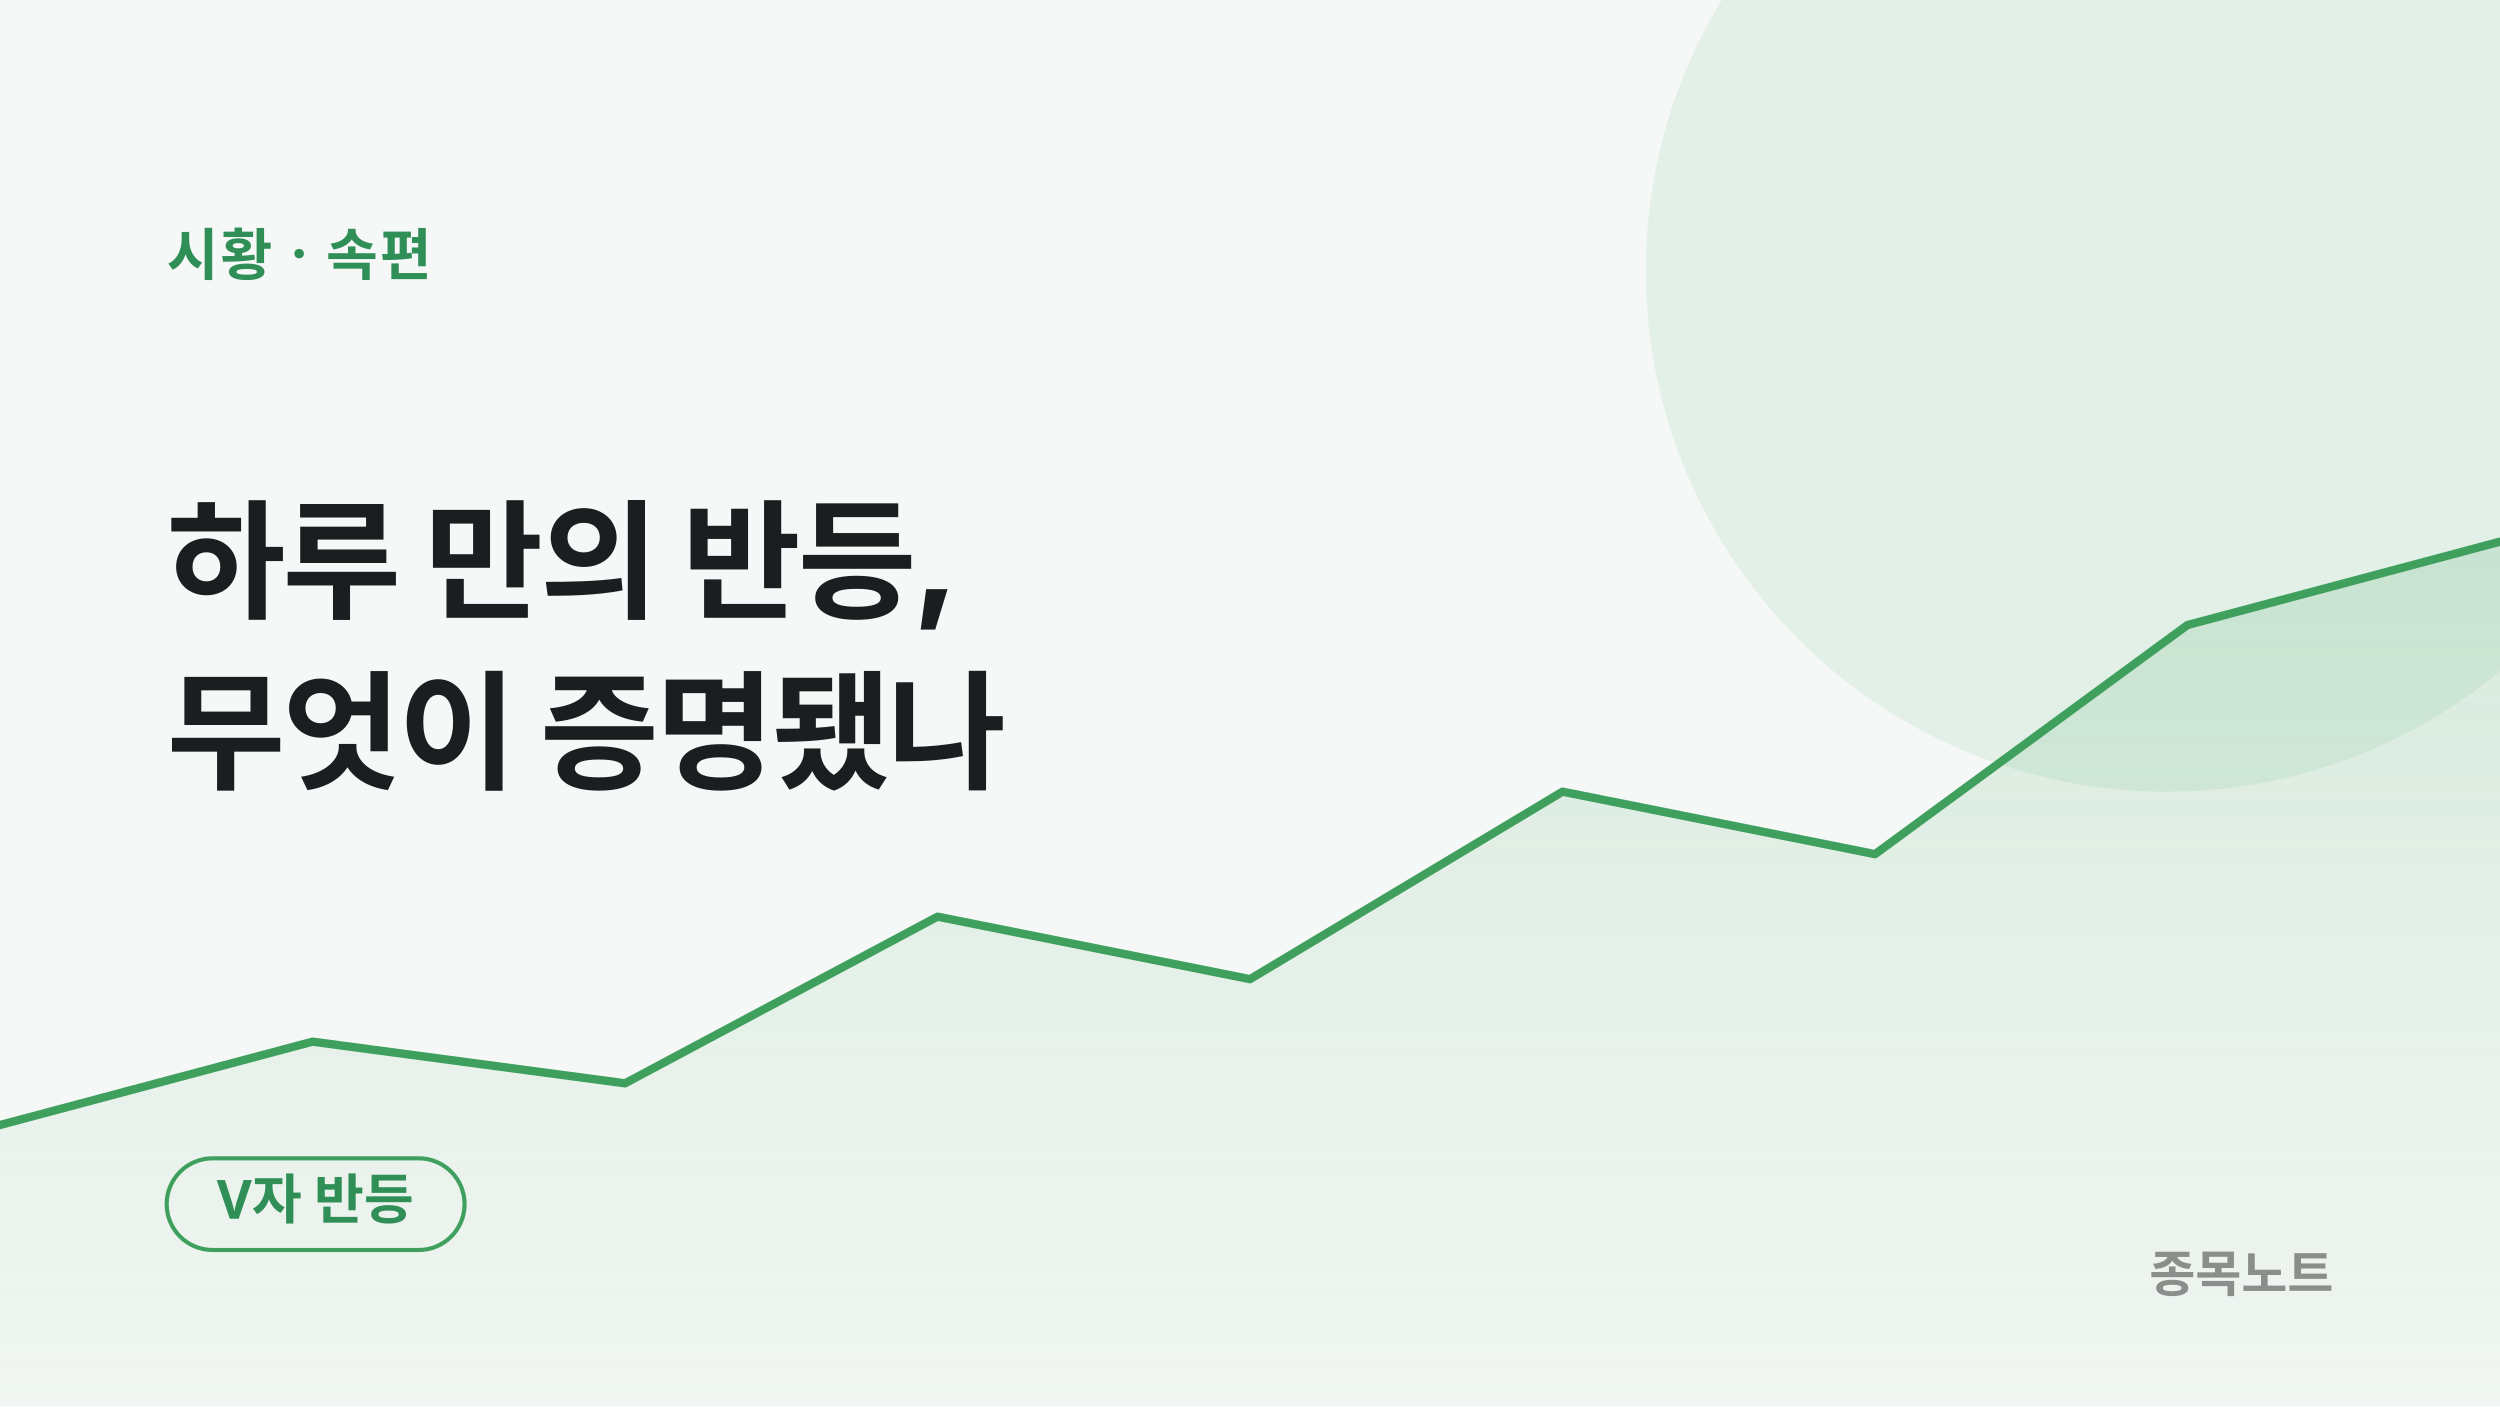
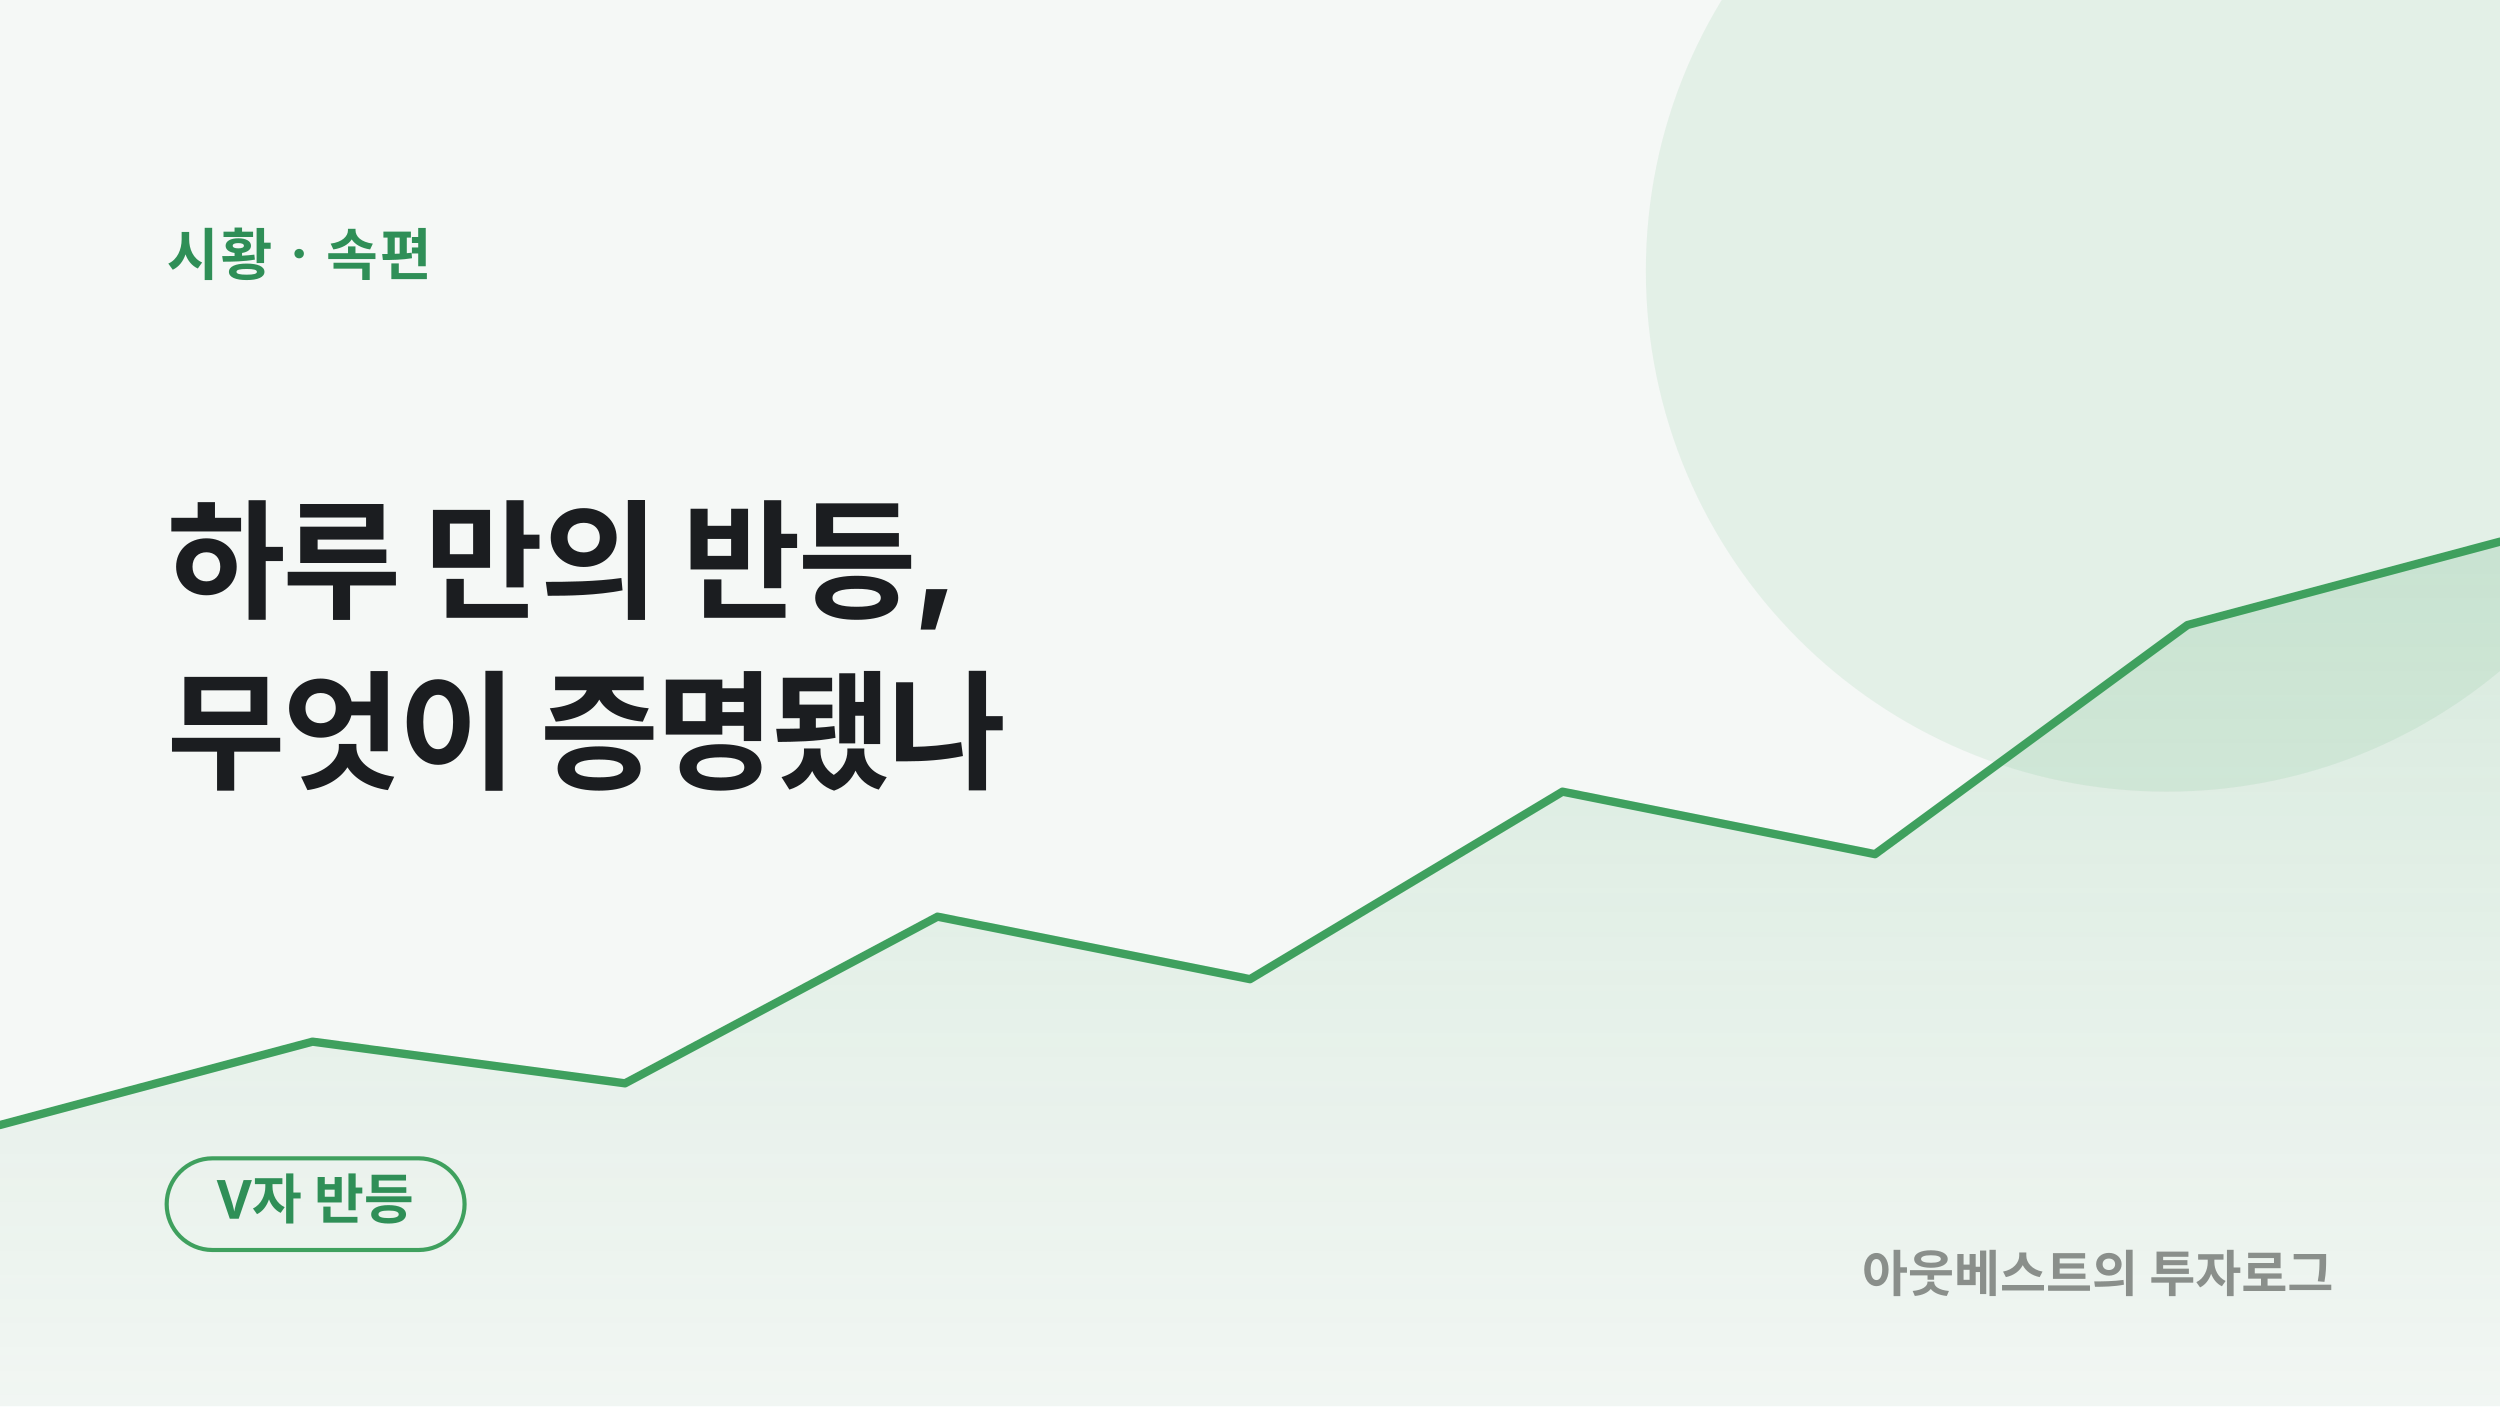
<svg xmlns="http://www.w3.org/2000/svg" viewBox="0 0 1200 675" width="1200" height="675" role="img" aria-label="하루 만의 반등, 무엇이 증명됐나">
  <defs>
    <linearGradient id="g" x1="0" y1="0" x2="0" y2="1">
      <stop offset="0" stop-color="#3fa05e" stop-opacity="0.16" />
      <stop offset="1" stop-color="#3fa05e" stop-opacity="0.02" />
    </linearGradient>
  </defs>
  <style>
  .bg{fill:#f5f8f6} .blob{fill:#3fa05e;opacity:0.10}
  .eye{fill:#2f8f57;font:700 27px system-ui,-apple-system,"Segoe UI",sans-serif;letter-spacing:1px}
  .ttl{fill:#1b1d20;font:800 62px system-ui,-apple-system,"Segoe UI",sans-serif;letter-spacing:-1.5px}
  .brand{fill:#8a8f8b;font:600 24px system-ui,sans-serif}
  .tkr{fill:#2f8f57;font:700 26px system-ui,sans-serif;font-variant-numeric:tabular-nums}
  .tkrbox{fill:none;stroke:#3fa05e;stroke-width:2}
  .line{fill:none;stroke:#3fa05e;stroke-width:4;stroke-linejoin:round;stroke-linecap:round}
</style>
  <rect class="bg" width="1200" height="675" />
  <circle class="blob" cx="1040" cy="130" r="250" />
  <path d="M0 540 L150 500 L300 520 L450 440 L600 470 L750 380 L900 410 L1050 300 L1200 260 L1200 675 L0 675 Z" fill="url(#g)" />
  <path d="M0 540 L150 500 L300 520 L450 440 L600 470 L750 380 L900 410 L1050 300 L1200 260" class="line" />
  <text x="80" y="132" class="eye">시황 · 속편</text>
  <text x="80" y="292" class="ttl">하루 만의 반등,</text>
  <text x="80" y="374" class="ttl">무엇이 증명됐나</text>
  <rect class="tkrbox" x="80" y="556" width="143" height="44" rx="22" />
  <text x="104" y="585" class="tkr">V자 반등</text>
-   <text x="1120" y="620" text-anchor="end" class="brand">종목노트</text>
+   <text x="1120" y="620" text-anchor="end" class="brand">아웃베스트의 투자로그</text>
</svg>
